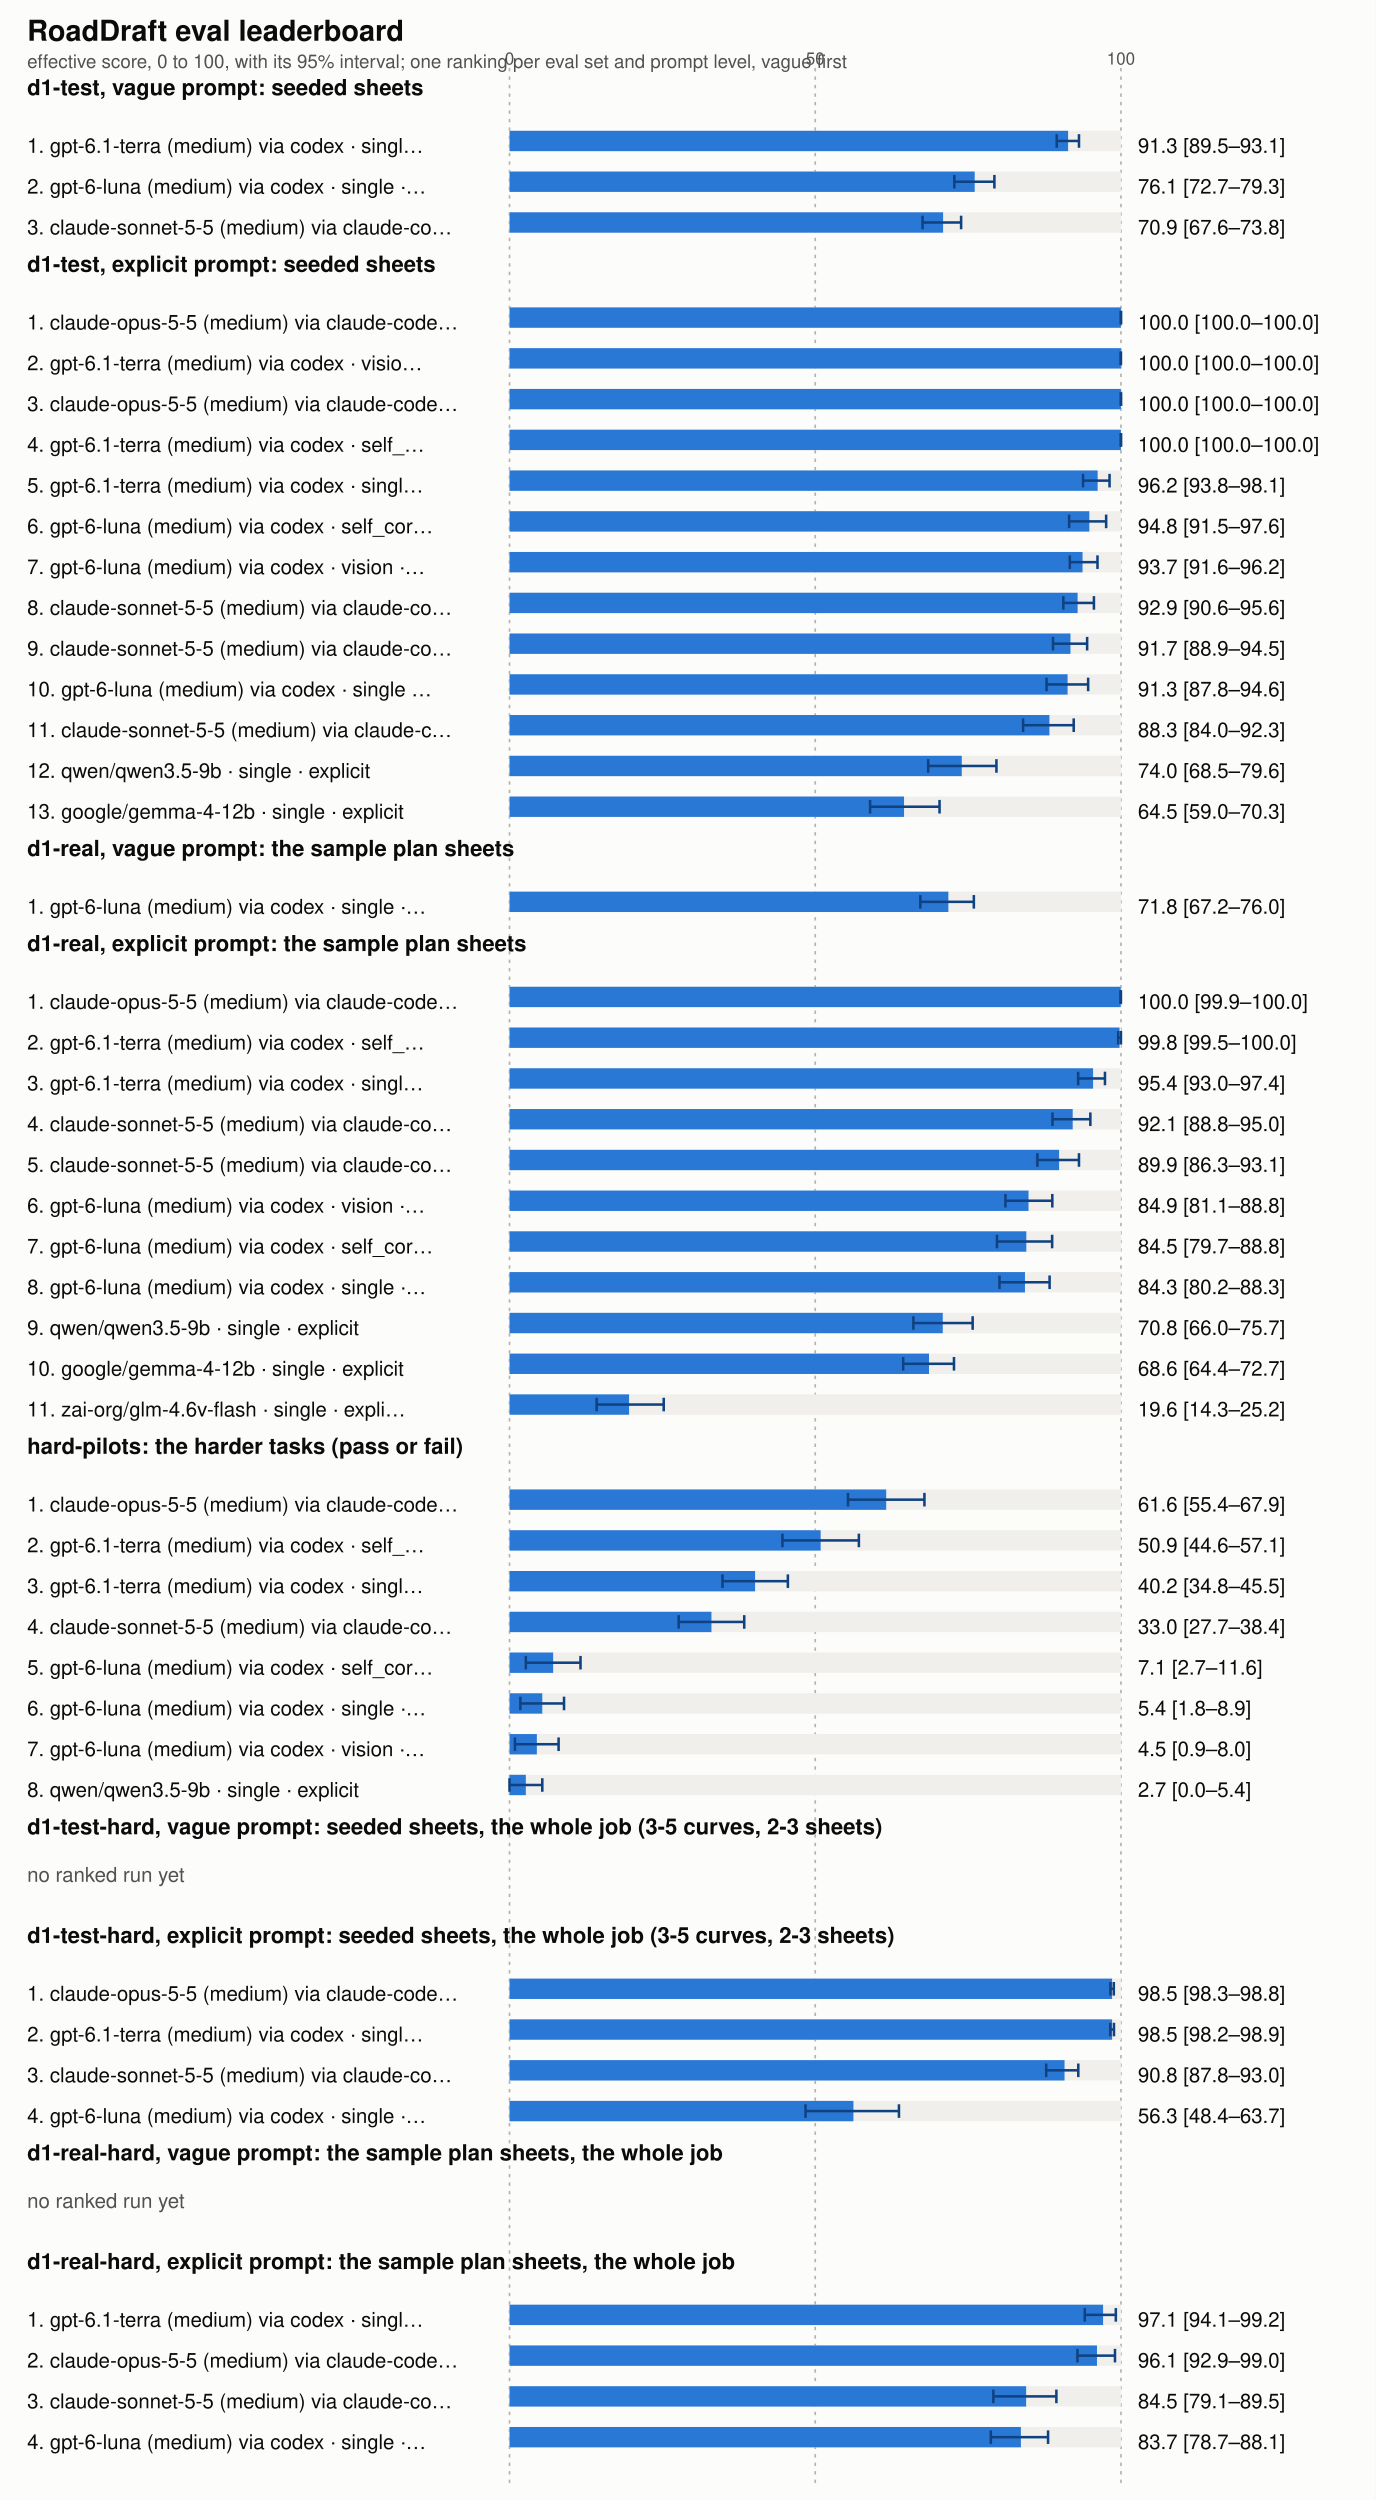
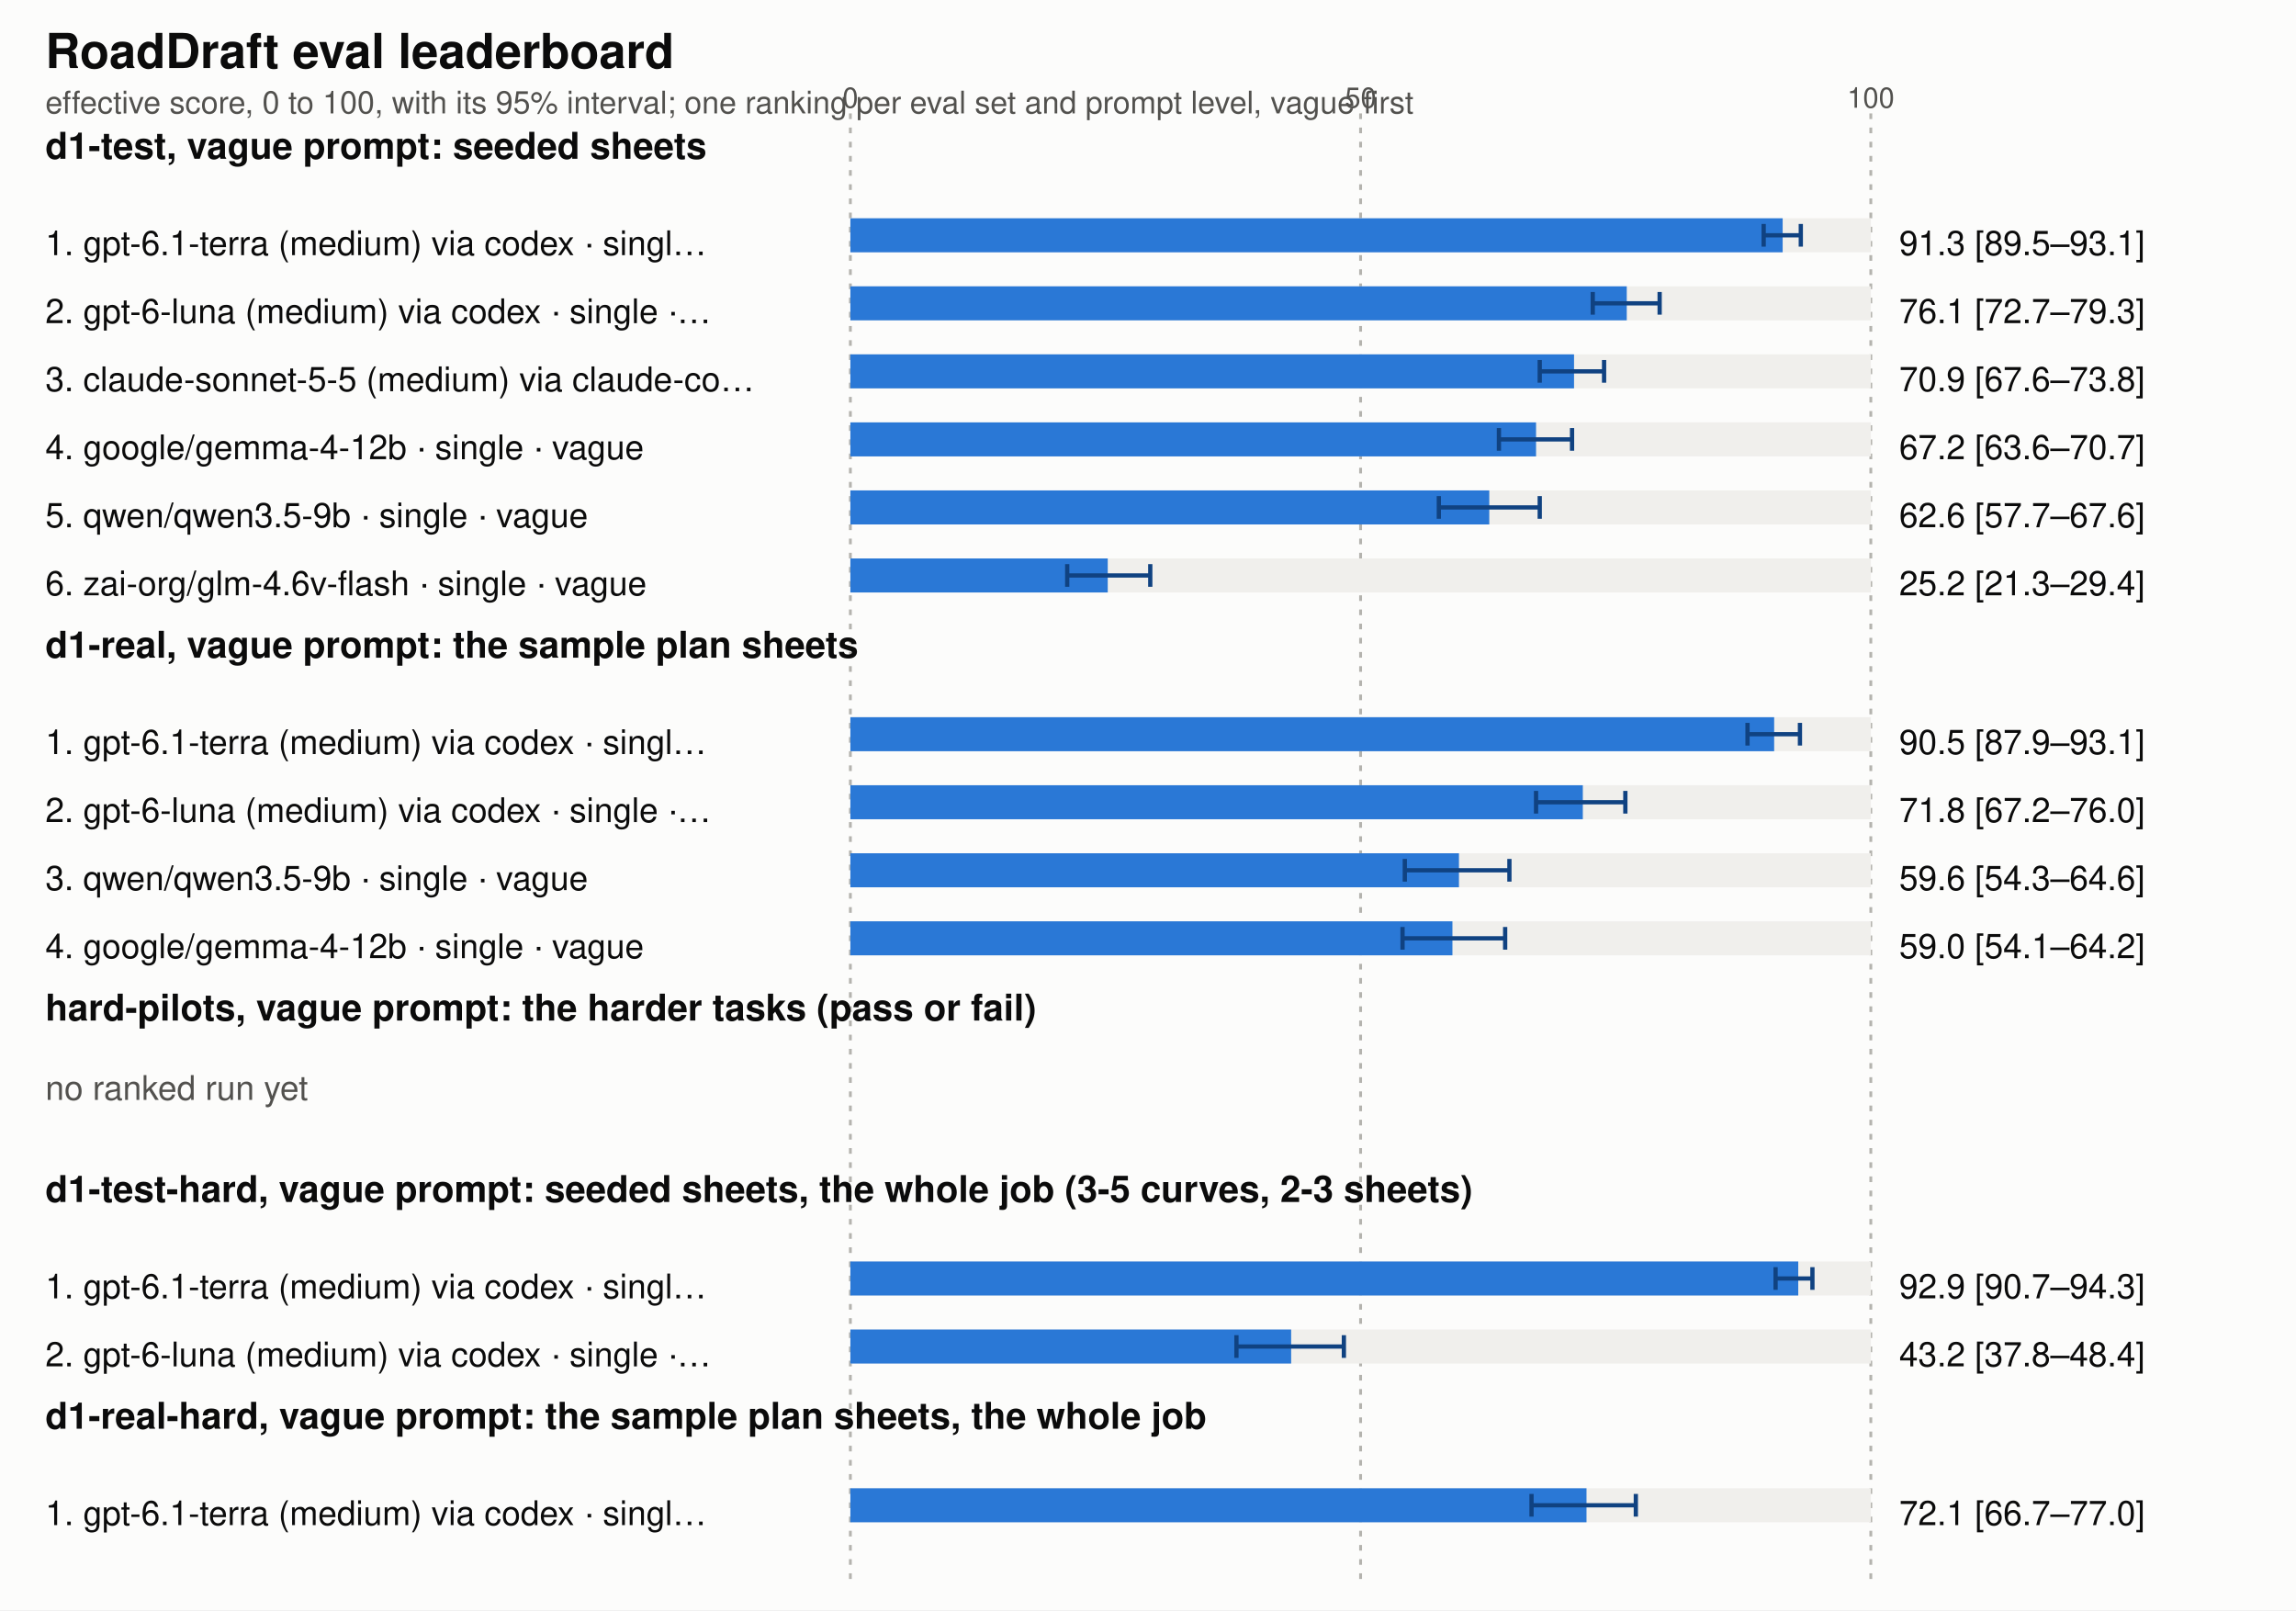
- <svg xmlns="http://www.w3.org/2000/svg" viewBox="0 0 810 1472" width="810" height="1472" role="img" aria-labelledby="title">
+ <svg xmlns="http://www.w3.org/2000/svg" viewBox="0 0 810 568" width="810" height="568" role="img" aria-labelledby="title">
  <style>
text { font-family: -apple-system, 'Segoe UI', Helvetica, Arial, sans-serif; }
.bg { fill: #fcfcfb; } .ink { fill: #0b0b0b; } .ink2 { fill: #52514e; } .rule { stroke: #b4b3ae; }
.track { fill: #f0efec; } .bar { fill: #2a78d6; } .ci { stroke: #104281; stroke-width: 1.5; }
@media (prefers-color-scheme: dark) {
  .bg { fill: #1a1a19; } .ink { fill: #ffffff; } .ink2 { fill: #c3c2b7; } .rule { stroke: #6b6a65; }
  .track { fill: #383835; } .bar { fill: #3987e5; } .ci { stroke: #b7d3f6; }
}
</style>
-   <rect class="bg" width="810" height="1472" />
+   <rect class="bg" width="810" height="568" />
  <text class="ink" x="16" y="24" font-size="17" font-weight="600">RoadDraft eval leaderboard</text>
  <text class="ink2" x="16" y="40" font-size="11">effective score, 0 to 100, with its 95% interval; one ranking per eval set and prompt level, vague first</text>
-   <line class="rule" x1="300" y1="40" x2="300" y2="1464" stroke-dasharray="2 3" />
-   <line class="rule" x1="480" y1="40" x2="480" y2="1464" stroke-dasharray="2 3" />
-   <line class="rule" x1="660" y1="40" x2="660" y2="1464" stroke-dasharray="2 3" />
+   <line class="rule" x1="300" y1="40" x2="300" y2="560" stroke-dasharray="2 3" />
+   <line class="rule" x1="480" y1="40" x2="480" y2="560" stroke-dasharray="2 3" />
+   <line class="rule" x1="660" y1="40" x2="660" y2="560" stroke-dasharray="2 3" />
  <text class="ink2" x="300" y="38" font-size="10" text-anchor="middle">0</text>
  <text class="ink2" x="480" y="38" font-size="10" text-anchor="middle">50</text>
  <text class="ink2" x="660" y="38" font-size="10" text-anchor="middle">100</text>
  <text class="ink" x="16" y="56" font-size="13" font-weight="600">d1-test, vague prompt: seeded sheets</text>
  <text class="ink" x="16" y="90" font-size="12">1. gpt-6.1-terra (medium) via codex · singl…</text>
  <rect class="track" x="300" y="77" width="360" height="12" />
  <rect class="bar" x="300" y="77" width="328.9" height="12" />
  <line class="ci" x1="622.2" y1="83" x2="635.3" y2="83" />
  <line class="ci" x1="622.2" y1="79" x2="622.2" y2="87" />
  <line class="ci" x1="635.3" y1="79" x2="635.3" y2="87" />
  <text class="ink" x="670" y="90" font-size="12">91.3 [89.5–93.1]</text>
  <text class="ink" x="16" y="114" font-size="12">2. gpt-6-luna (medium) via codex · single ·…</text>
  <rect class="track" x="300" y="101" width="360" height="12" />
  <rect class="bar" x="300" y="101" width="273.9" height="12" />
  <line class="ci" x1="561.9" y1="107" x2="585.5" y2="107" />
  <line class="ci" x1="561.9" y1="103" x2="561.9" y2="111" />
  <line class="ci" x1="585.5" y1="103" x2="585.5" y2="111" />
  <text class="ink" x="670" y="114" font-size="12">76.1 [72.7–79.3]</text>
  <text class="ink" x="16" y="138" font-size="12">3. claude-sonnet-5-5 (medium) via claude-co…</text>
  <rect class="track" x="300" y="125" width="360" height="12" />
  <rect class="bar" x="300" y="125" width="255.3" height="12" />
  <line class="ci" x1="543.2" y1="131" x2="565.9" y2="131" />
  <line class="ci" x1="543.2" y1="127" x2="543.2" y2="135" />
  <line class="ci" x1="565.9" y1="127" x2="565.9" y2="135" />
  <text class="ink" x="670" y="138" font-size="12">70.9 [67.6–73.8]</text>
-   <text class="ink" x="16" y="160" font-size="13" font-weight="600">d1-test, explicit prompt: seeded sheets</text>
-   <text class="ink" x="16" y="194" font-size="12">1. claude-opus-5-5 (medium) via claude-code…</text>
-   <rect class="track" x="300" y="181" width="360" height="12" />
-   <rect class="bar" x="300" y="181" width="360.0" height="12" />
-   <line class="ci" x1="660.0" y1="187" x2="660.0" y2="187" />
-   <line class="ci" x1="660.0" y1="183" x2="660.0" y2="191" />
-   <line class="ci" x1="660.0" y1="183" x2="660.0" y2="191" />
-   <text class="ink" x="670" y="194" font-size="12">100.0 [100.0–100.0]</text>
-   <text class="ink" x="16" y="218" font-size="12">2. gpt-6.1-terra (medium) via codex · visio…</text>
-   <rect class="track" x="300" y="205" width="360" height="12" />
-   <rect class="bar" x="300" y="205" width="360.0" height="12" />
-   <line class="ci" x1="659.9" y1="211" x2="660.0" y2="211" />
-   <line class="ci" x1="659.9" y1="207" x2="659.9" y2="215" />
-   <line class="ci" x1="660.0" y1="207" x2="660.0" y2="215" />
-   <text class="ink" x="670" y="218" font-size="12">100.0 [100.0–100.0]</text>
-   <text class="ink" x="16" y="242" font-size="12">3. claude-opus-5-5 (medium) via claude-code…</text>
-   <rect class="track" x="300" y="229" width="360" height="12" />
-   <rect class="bar" x="300" y="229" width="360.0" height="12" />
-   <line class="ci" x1="660.0" y1="235" x2="660.0" y2="235" />
-   <line class="ci" x1="660.0" y1="231" x2="660.0" y2="239" />
-   <line class="ci" x1="660.0" y1="231" x2="660.0" y2="239" />
-   <text class="ink" x="670" y="242" font-size="12">100.0 [100.0–100.0]</text>
-   <text class="ink" x="16" y="266" font-size="12">4. gpt-6.1-terra (medium) via codex · self_…</text>
+   <text class="ink" x="16" y="162" font-size="12">4. google/gemma-4-12b · single · vague</text>
+   <rect class="track" x="300" y="149" width="360" height="12" />
+   <rect class="bar" x="300" y="149" width="241.9" height="12" />
+   <line class="ci" x1="528.8" y1="155" x2="554.6" y2="155" />
+   <line class="ci" x1="528.8" y1="151" x2="528.8" y2="159" />
+   <line class="ci" x1="554.6" y1="151" x2="554.6" y2="159" />
+   <text class="ink" x="670" y="162" font-size="12">67.2 [63.6–70.7]</text>
+   <text class="ink" x="16" y="186" font-size="12">5. qwen/qwen3.5-9b · single · vague</text>
+   <rect class="track" x="300" y="173" width="360" height="12" />
+   <rect class="bar" x="300" y="173" width="225.4" height="12" />
+   <line class="ci" x1="507.6" y1="179" x2="543.2" y2="179" />
+   <line class="ci" x1="507.6" y1="175" x2="507.6" y2="183" />
+   <line class="ci" x1="543.2" y1="175" x2="543.2" y2="183" />
+   <text class="ink" x="670" y="186" font-size="12">62.6 [57.7–67.6]</text>
+   <text class="ink" x="16" y="210" font-size="12">6. zai-org/glm-4.6v-flash · single · vague</text>
+   <rect class="track" x="300" y="197" width="360" height="12" />
+   <rect class="bar" x="300" y="197" width="90.8" height="12" />
+   <line class="ci" x1="376.5" y1="203" x2="405.8" y2="203" />
+   <line class="ci" x1="376.5" y1="199" x2="376.5" y2="207" />
+   <line class="ci" x1="405.8" y1="199" x2="405.8" y2="207" />
+   <text class="ink" x="670" y="210" font-size="12">25.2 [21.3–29.4]</text>
+   <text class="ink" x="16" y="232" font-size="13" font-weight="600">d1-real, vague prompt: the sample plan sheets</text>
+   <text class="ink" x="16" y="266" font-size="12">1. gpt-6.1-terra (medium) via codex · singl…</text>
  <rect class="track" x="300" y="253" width="360" height="12" />
-   <rect class="bar" x="300" y="253" width="360.0" height="12" />
-   <line class="ci" x1="660.0" y1="259" x2="660.0" y2="259" />
-   <line class="ci" x1="660.0" y1="255" x2="660.0" y2="263" />
-   <line class="ci" x1="660.0" y1="255" x2="660.0" y2="263" />
-   <text class="ink" x="670" y="266" font-size="12">100.0 [100.0–100.0]</text>
-   <text class="ink" x="16" y="290" font-size="12">5. gpt-6.1-terra (medium) via codex · singl…</text>
+   <rect class="bar" x="300" y="253" width="325.9" height="12" />
+   <line class="ci" x1="616.5" y1="259" x2="635.0" y2="259" />
+   <line class="ci" x1="616.5" y1="255" x2="616.5" y2="263" />
+   <line class="ci" x1="635.0" y1="255" x2="635.0" y2="263" />
+   <text class="ink" x="670" y="266" font-size="12">90.5 [87.9–93.1]</text>
+   <text class="ink" x="16" y="290" font-size="12">2. gpt-6-luna (medium) via codex · single ·…</text>
  <rect class="track" x="300" y="277" width="360" height="12" />
-   <rect class="bar" x="300" y="277" width="346.3" height="12" />
-   <line class="ci" x1="637.7" y1="283" x2="653.3" y2="283" />
-   <line class="ci" x1="637.7" y1="279" x2="637.7" y2="287" />
-   <line class="ci" x1="653.3" y1="279" x2="653.3" y2="287" />
-   <text class="ink" x="670" y="290" font-size="12">96.2 [93.8–98.1]</text>
-   <text class="ink" x="16" y="314" font-size="12">6. gpt-6-luna (medium) via codex · self_cor…</text>
+   <rect class="bar" x="300" y="277" width="258.4" height="12" />
+   <line class="ci" x1="541.9" y1="283" x2="573.4" y2="283" />
+   <line class="ci" x1="541.9" y1="279" x2="541.9" y2="287" />
+   <line class="ci" x1="573.4" y1="279" x2="573.4" y2="287" />
+   <text class="ink" x="670" y="290" font-size="12">71.8 [67.2–76.0]</text>
+   <text class="ink" x="16" y="314" font-size="12">3. qwen/qwen3.5-9b · single · vague</text>
  <rect class="track" x="300" y="301" width="360" height="12" />
-   <rect class="bar" x="300" y="301" width="341.4" height="12" />
-   <line class="ci" x1="629.5" y1="307" x2="651.3" y2="307" />
-   <line class="ci" x1="629.5" y1="303" x2="629.5" y2="311" />
-   <line class="ci" x1="651.3" y1="303" x2="651.3" y2="311" />
-   <text class="ink" x="670" y="314" font-size="12">94.8 [91.5–97.6]</text>
-   <text class="ink" x="16" y="338" font-size="12">7. gpt-6-luna (medium) via codex · vision ·…</text>
+   <rect class="bar" x="300" y="301" width="214.7" height="12" />
+   <line class="ci" x1="495.6" y1="307" x2="532.5" y2="307" />
+   <line class="ci" x1="495.6" y1="303" x2="495.6" y2="311" />
+   <line class="ci" x1="532.5" y1="303" x2="532.5" y2="311" />
+   <text class="ink" x="670" y="314" font-size="12">59.6 [54.3–64.6]</text>
+   <text class="ink" x="16" y="338" font-size="12">4. google/gemma-4-12b · single · vague</text>
  <rect class="track" x="300" y="325" width="360" height="12" />
-   <rect class="bar" x="300" y="325" width="337.4" height="12" />
-   <line class="ci" x1="629.9" y1="331" x2="646.2" y2="331" />
-   <line class="ci" x1="629.9" y1="327" x2="629.9" y2="335" />
-   <line class="ci" x1="646.2" y1="327" x2="646.2" y2="335" />
-   <text class="ink" x="670" y="338" font-size="12">93.7 [91.6–96.2]</text>
-   <text class="ink" x="16" y="362" font-size="12">8. claude-sonnet-5-5 (medium) via claude-co…</text>
-   <rect class="track" x="300" y="349" width="360" height="12" />
-   <rect class="bar" x="300" y="349" width="334.5" height="12" />
-   <line class="ci" x1="626.1" y1="355" x2="644.1" y2="355" />
-   <line class="ci" x1="626.1" y1="351" x2="626.1" y2="359" />
-   <line class="ci" x1="644.1" y1="351" x2="644.1" y2="359" />
-   <text class="ink" x="670" y="362" font-size="12">92.9 [90.6–95.6]</text>
-   <text class="ink" x="16" y="386" font-size="12">9. claude-sonnet-5-5 (medium) via claude-co…</text>
-   <rect class="track" x="300" y="373" width="360" height="12" />
-   <rect class="bar" x="300" y="373" width="330.3" height="12" />
-   <line class="ci" x1="620.0" y1="379" x2="640.1" y2="379" />
-   <line class="ci" x1="620.0" y1="375" x2="620.0" y2="383" />
-   <line class="ci" x1="640.1" y1="375" x2="640.1" y2="383" />
-   <text class="ink" x="670" y="386" font-size="12">91.7 [88.9–94.5]</text>
-   <text class="ink" x="16" y="410" font-size="12">10. gpt-6-luna (medium) via codex · single …</text>
-   <rect class="track" x="300" y="397" width="360" height="12" />
-   <rect class="bar" x="300" y="397" width="328.6" height="12" />
-   <line class="ci" x1="616.2" y1="403" x2="640.7" y2="403" />
-   <line class="ci" x1="616.2" y1="399" x2="616.2" y2="407" />
-   <line class="ci" x1="640.7" y1="399" x2="640.7" y2="407" />
-   <text class="ink" x="670" y="410" font-size="12">91.3 [87.8–94.6]</text>
-   <text class="ink" x="16" y="434" font-size="12">11. claude-sonnet-5-5 (medium) via claude-c…</text>
-   <rect class="track" x="300" y="421" width="360" height="12" />
-   <rect class="bar" x="300" y="421" width="317.9" height="12" />
-   <line class="ci" x1="602.4" y1="427" x2="632.2" y2="427" />
-   <line class="ci" x1="602.4" y1="423" x2="602.4" y2="431" />
-   <line class="ci" x1="632.2" y1="423" x2="632.2" y2="431" />
-   <text class="ink" x="670" y="434" font-size="12">88.3 [84.0–92.3]</text>
-   <text class="ink" x="16" y="458" font-size="12">12. qwen/qwen3.5-9b · single · explicit</text>
+   <rect class="bar" x="300" y="325" width="212.4" height="12" />
+   <line class="ci" x1="494.8" y1="331" x2="531.0" y2="331" />
+   <line class="ci" x1="494.8" y1="327" x2="494.8" y2="335" />
+   <line class="ci" x1="531.0" y1="327" x2="531.0" y2="335" />
+   <text class="ink" x="670" y="338" font-size="12">59.0 [54.1–64.2]</text>
+   <text class="ink" x="16" y="360" font-size="13" font-weight="600">hard-pilots, vague prompt: the harder tasks (pass or fail)</text>
+   <text class="ink2" x="16" y="388" font-size="12">no ranked run yet</text>
+   <text class="ink" x="16" y="424" font-size="13" font-weight="600">d1-test-hard, vague prompt: seeded sheets, the whole job (3-5 curves, 2-3 sheets)</text>
+   <text class="ink" x="16" y="458" font-size="12">1. gpt-6.1-terra (medium) via codex · singl…</text>
  <rect class="track" x="300" y="445" width="360" height="12" />
-   <rect class="bar" x="300" y="445" width="266.3" height="12" />
-   <line class="ci" x1="546.5" y1="451" x2="586.7" y2="451" />
-   <line class="ci" x1="546.5" y1="447" x2="546.5" y2="455" />
-   <line class="ci" x1="586.7" y1="447" x2="586.7" y2="455" />
-   <text class="ink" x="670" y="458" font-size="12">74.0 [68.5–79.6]</text>
-   <text class="ink" x="16" y="482" font-size="12">13. google/gemma-4-12b · single · explicit</text>
+   <rect class="bar" x="300" y="445" width="334.4" height="12" />
+   <line class="ci" x1="626.4" y1="451" x2="639.4" y2="451" />
+   <line class="ci" x1="626.4" y1="447" x2="626.4" y2="455" />
+   <line class="ci" x1="639.4" y1="447" x2="639.4" y2="455" />
+   <text class="ink" x="670" y="458" font-size="12">92.9 [90.7–94.3]</text>
+   <text class="ink" x="16" y="482" font-size="12">2. gpt-6-luna (medium) via codex · single ·…</text>
  <rect class="track" x="300" y="469" width="360" height="12" />
-   <rect class="bar" x="300" y="469" width="232.3" height="12" />
-   <line class="ci" x1="512.3" y1="475" x2="553.2" y2="475" />
-   <line class="ci" x1="512.3" y1="471" x2="512.3" y2="479" />
-   <line class="ci" x1="553.2" y1="471" x2="553.2" y2="479" />
-   <text class="ink" x="670" y="482" font-size="12">64.5 [59.0–70.3]</text>
-   <text class="ink" x="16" y="504" font-size="13" font-weight="600">d1-real, vague prompt: the sample plan sheets</text>
-   <text class="ink" x="16" y="538" font-size="12">1. gpt-6-luna (medium) via codex · single ·…</text>
+   <rect class="bar" x="300" y="469" width="155.5" height="12" />
+   <line class="ci" x1="436.2" y1="475" x2="474.1" y2="475" />
+   <line class="ci" x1="436.2" y1="471" x2="436.2" y2="479" />
+   <line class="ci" x1="474.1" y1="471" x2="474.1" y2="479" />
+   <text class="ink" x="670" y="482" font-size="12">43.2 [37.8–48.4]</text>
+   <text class="ink" x="16" y="504" font-size="13" font-weight="600">d1-real-hard, vague prompt: the sample plan sheets, the whole job</text>
+   <text class="ink" x="16" y="538" font-size="12">1. gpt-6.1-terra (medium) via codex · singl…</text>
  <rect class="track" x="300" y="525" width="360" height="12" />
-   <rect class="bar" x="300" y="525" width="258.4" height="12" />
-   <line class="ci" x1="541.9" y1="531" x2="573.4" y2="531" />
-   <line class="ci" x1="541.9" y1="527" x2="541.9" y2="535" />
-   <line class="ci" x1="573.4" y1="527" x2="573.4" y2="535" />
-   <text class="ink" x="670" y="538" font-size="12">71.8 [67.2–76.0]</text>
-   <text class="ink" x="16" y="560" font-size="13" font-weight="600">d1-real, explicit prompt: the sample plan sheets</text>
-   <text class="ink" x="16" y="594" font-size="12">1. claude-opus-5-5 (medium) via claude-code…</text>
-   <rect class="track" x="300" y="581" width="360" height="12" />
-   <rect class="bar" x="300" y="581" width="359.9" height="12" />
-   <line class="ci" x1="659.8" y1="587" x2="660.0" y2="587" />
-   <line class="ci" x1="659.8" y1="583" x2="659.8" y2="591" />
-   <line class="ci" x1="660.0" y1="583" x2="660.0" y2="591" />
-   <text class="ink" x="670" y="594" font-size="12">100.0 [99.9–100.0]</text>
-   <text class="ink" x="16" y="618" font-size="12">2. gpt-6.1-terra (medium) via codex · self_…</text>
-   <rect class="track" x="300" y="605" width="360" height="12" />
-   <rect class="bar" x="300" y="605" width="359.2" height="12" />
-   <line class="ci" x1="658.4" y1="611" x2="660.0" y2="611" />
-   <line class="ci" x1="658.4" y1="607" x2="658.4" y2="615" />
-   <line class="ci" x1="660.0" y1="607" x2="660.0" y2="615" />
-   <text class="ink" x="670" y="618" font-size="12">99.8 [99.5–100.0]</text>
-   <text class="ink" x="16" y="642" font-size="12">3. gpt-6.1-terra (medium) via codex · singl…</text>
-   <rect class="track" x="300" y="629" width="360" height="12" />
-   <rect class="bar" x="300" y="629" width="343.6" height="12" />
-   <line class="ci" x1="634.8" y1="635" x2="650.6" y2="635" />
-   <line class="ci" x1="634.8" y1="631" x2="634.8" y2="639" />
-   <line class="ci" x1="650.6" y1="631" x2="650.6" y2="639" />
-   <text class="ink" x="670" y="642" font-size="12">95.4 [93.0–97.4]</text>
-   <text class="ink" x="16" y="666" font-size="12">4. claude-sonnet-5-5 (medium) via claude-co…</text>
-   <rect class="track" x="300" y="653" width="360" height="12" />
-   <rect class="bar" x="300" y="653" width="331.6" height="12" />
-   <line class="ci" x1="619.7" y1="659" x2="642.0" y2="659" />
-   <line class="ci" x1="619.7" y1="655" x2="619.7" y2="663" />
-   <line class="ci" x1="642.0" y1="655" x2="642.0" y2="663" />
-   <text class="ink" x="670" y="666" font-size="12">92.1 [88.8–95.0]</text>
-   <text class="ink" x="16" y="690" font-size="12">5. claude-sonnet-5-5 (medium) via claude-co…</text>
-   <rect class="track" x="300" y="677" width="360" height="12" />
-   <rect class="bar" x="300" y="677" width="323.6" height="12" />
-   <line class="ci" x1="610.8" y1="683" x2="635.3" y2="683" />
-   <line class="ci" x1="610.8" y1="679" x2="610.8" y2="687" />
-   <line class="ci" x1="635.3" y1="679" x2="635.3" y2="687" />
-   <text class="ink" x="670" y="690" font-size="12">89.9 [86.3–93.1]</text>
-   <text class="ink" x="16" y="714" font-size="12">6. gpt-6-luna (medium) via codex · vision ·…</text>
-   <rect class="track" x="300" y="701" width="360" height="12" />
-   <rect class="bar" x="300" y="701" width="305.6" height="12" />
-   <line class="ci" x1="592.0" y1="707" x2="619.6" y2="707" />
-   <line class="ci" x1="592.0" y1="703" x2="592.0" y2="711" />
-   <line class="ci" x1="619.6" y1="703" x2="619.6" y2="711" />
-   <text class="ink" x="670" y="714" font-size="12">84.9 [81.1–88.8]</text>
-   <text class="ink" x="16" y="738" font-size="12">7. gpt-6-luna (medium) via codex · self_cor…</text>
-   <rect class="track" x="300" y="725" width="360" height="12" />
-   <rect class="bar" x="300" y="725" width="304.3" height="12" />
-   <line class="ci" x1="587.0" y1="731" x2="619.5" y2="731" />
-   <line class="ci" x1="587.0" y1="727" x2="587.0" y2="735" />
-   <line class="ci" x1="619.5" y1="727" x2="619.5" y2="735" />
-   <text class="ink" x="670" y="738" font-size="12">84.5 [79.7–88.8]</text>
-   <text class="ink" x="16" y="762" font-size="12">8. gpt-6-luna (medium) via codex · single ·…</text>
-   <rect class="track" x="300" y="749" width="360" height="12" />
-   <rect class="bar" x="300" y="749" width="303.5" height="12" />
-   <line class="ci" x1="588.5" y1="755" x2="618.0" y2="755" />
-   <line class="ci" x1="588.5" y1="751" x2="588.5" y2="759" />
-   <line class="ci" x1="618.0" y1="751" x2="618.0" y2="759" />
-   <text class="ink" x="670" y="762" font-size="12">84.3 [80.2–88.3]</text>
-   <text class="ink" x="16" y="786" font-size="12">9. qwen/qwen3.5-9b · single · explicit</text>
-   <rect class="track" x="300" y="773" width="360" height="12" />
-   <rect class="bar" x="300" y="773" width="255.1" height="12" />
-   <line class="ci" x1="537.8" y1="779" x2="572.7" y2="779" />
-   <line class="ci" x1="537.8" y1="775" x2="537.8" y2="783" />
-   <line class="ci" x1="572.7" y1="775" x2="572.7" y2="783" />
-   <text class="ink" x="670" y="786" font-size="12">70.8 [66.0–75.7]</text>
-   <text class="ink" x="16" y="810" font-size="12">10. google/gemma-4-12b · single · explicit</text>
-   <rect class="track" x="300" y="797" width="360" height="12" />
-   <rect class="bar" x="300" y="797" width="247.0" height="12" />
-   <line class="ci" x1="531.8" y1="803" x2="561.7" y2="803" />
-   <line class="ci" x1="531.8" y1="799" x2="531.8" y2="807" />
-   <line class="ci" x1="561.7" y1="799" x2="561.7" y2="807" />
-   <text class="ink" x="670" y="810" font-size="12">68.6 [64.4–72.7]</text>
-   <text class="ink" x="16" y="834" font-size="12">11. zai-org/glm-4.6v-flash · single · expli…</text>
-   <rect class="track" x="300" y="821" width="360" height="12" />
-   <rect class="bar" x="300" y="821" width="70.4" height="12" />
-   <line class="ci" x1="351.3" y1="827" x2="390.8" y2="827" />
-   <line class="ci" x1="351.3" y1="823" x2="351.3" y2="831" />
-   <line class="ci" x1="390.8" y1="823" x2="390.8" y2="831" />
-   <text class="ink" x="670" y="834" font-size="12">19.6 [14.3–25.2]</text>
-   <text class="ink" x="16" y="856" font-size="13" font-weight="600">hard-pilots: the harder tasks (pass or fail)</text>
-   <text class="ink" x="16" y="890" font-size="12">1. claude-opus-5-5 (medium) via claude-code…</text>
-   <rect class="track" x="300" y="877" width="360" height="12" />
-   <rect class="bar" x="300" y="877" width="221.8" height="12" />
-   <line class="ci" x1="499.3" y1="883" x2="544.3" y2="883" />
-   <line class="ci" x1="499.3" y1="879" x2="499.3" y2="887" />
-   <line class="ci" x1="544.3" y1="879" x2="544.3" y2="887" />
-   <text class="ink" x="670" y="890" font-size="12">61.6 [55.4–67.9]</text>
-   <text class="ink" x="16" y="914" font-size="12">2. gpt-6.1-terra (medium) via codex · self_…</text>
-   <rect class="track" x="300" y="901" width="360" height="12" />
-   <rect class="bar" x="300" y="901" width="183.2" height="12" />
-   <line class="ci" x1="460.7" y1="907" x2="505.7" y2="907" />
-   <line class="ci" x1="460.7" y1="903" x2="460.7" y2="911" />
-   <line class="ci" x1="505.7" y1="903" x2="505.7" y2="911" />
-   <text class="ink" x="670" y="914" font-size="12">50.9 [44.6–57.1]</text>
-   <text class="ink" x="16" y="938" font-size="12">3. gpt-6.1-terra (medium) via codex · singl…</text>
-   <rect class="track" x="300" y="925" width="360" height="12" />
-   <rect class="bar" x="300" y="925" width="144.6" height="12" />
-   <line class="ci" x1="425.4" y1="931" x2="463.9" y2="931" />
-   <line class="ci" x1="425.4" y1="927" x2="425.4" y2="935" />
-   <line class="ci" x1="463.9" y1="927" x2="463.9" y2="935" />
-   <text class="ink" x="670" y="938" font-size="12">40.2 [34.8–45.5]</text>
-   <text class="ink" x="16" y="962" font-size="12">4. claude-sonnet-5-5 (medium) via claude-co…</text>
-   <rect class="track" x="300" y="949" width="360" height="12" />
-   <rect class="bar" x="300" y="949" width="118.9" height="12" />
-   <line class="ci" x1="399.6" y1="955" x2="438.2" y2="955" />
-   <line class="ci" x1="399.6" y1="951" x2="399.6" y2="959" />
-   <line class="ci" x1="438.2" y1="951" x2="438.2" y2="959" />
-   <text class="ink" x="670" y="962" font-size="12">33.0 [27.7–38.4]</text>
-   <text class="ink" x="16" y="986" font-size="12">5. gpt-6-luna (medium) via codex · self_cor…</text>
-   <rect class="track" x="300" y="973" width="360" height="12" />
-   <rect class="bar" x="300" y="973" width="25.7" height="12" />
-   <line class="ci" x1="309.6" y1="979" x2="341.8" y2="979" />
-   <line class="ci" x1="309.6" y1="975" x2="309.6" y2="983" />
-   <line class="ci" x1="341.8" y1="975" x2="341.8" y2="983" />
-   <text class="ink" x="670" y="986" font-size="12">7.1 [2.7–11.6]</text>
-   <text class="ink" x="16" y="1010" font-size="12">6. gpt-6-luna (medium) via codex · single ·…</text>
-   <rect class="track" x="300" y="997" width="360" height="12" />
-   <rect class="bar" x="300" y="997" width="19.3" height="12" />
-   <line class="ci" x1="306.4" y1="1003" x2="332.1" y2="1003" />
-   <line class="ci" x1="306.4" y1="999" x2="306.4" y2="1007" />
-   <line class="ci" x1="332.1" y1="999" x2="332.1" y2="1007" />
-   <text class="ink" x="670" y="1010" font-size="12">5.4 [1.8–8.9]</text>
-   <text class="ink" x="16" y="1034" font-size="12">7. gpt-6-luna (medium) via codex · vision ·…</text>
-   <rect class="track" x="300" y="1021" width="360" height="12" />
-   <rect class="bar" x="300" y="1021" width="16.1" height="12" />
-   <line class="ci" x1="303.2" y1="1027" x2="328.9" y2="1027" />
-   <line class="ci" x1="303.2" y1="1023" x2="303.2" y2="1031" />
-   <line class="ci" x1="328.9" y1="1023" x2="328.9" y2="1031" />
-   <text class="ink" x="670" y="1034" font-size="12">4.5 [0.9–8.0]</text>
-   <text class="ink" x="16" y="1058" font-size="12">8. qwen/qwen3.5-9b · single · explicit</text>
-   <rect class="track" x="300" y="1045" width="360" height="12" />
-   <rect class="bar" x="300" y="1045" width="9.6" height="12" />
-   <line class="ci" x1="300.0" y1="1051" x2="319.3" y2="1051" />
-   <line class="ci" x1="300.0" y1="1047" x2="300.0" y2="1055" />
-   <line class="ci" x1="319.3" y1="1047" x2="319.3" y2="1055" />
-   <text class="ink" x="670" y="1058" font-size="12">2.7 [0.0–5.4]</text>
-   <text class="ink" x="16" y="1080" font-size="13" font-weight="600">d1-test-hard, vague prompt: seeded sheets, the whole job (3-5 curves, 2-3 sheets)</text>
-   <text class="ink2" x="16" y="1108" font-size="12">no ranked run yet</text>
-   <text class="ink" x="16" y="1144" font-size="13" font-weight="600">d1-test-hard, explicit prompt: seeded sheets, the whole job (3-5 curves, 2-3 sheets)</text>
-   <text class="ink" x="16" y="1178" font-size="12">1. claude-opus-5-5 (medium) via claude-code…</text>
-   <rect class="track" x="300" y="1165" width="360" height="12" />
-   <rect class="bar" x="300" y="1165" width="354.8" height="12" />
-   <line class="ci" x1="653.8" y1="1171" x2="655.8" y2="1171" />
-   <line class="ci" x1="653.8" y1="1167" x2="653.8" y2="1175" />
-   <line class="ci" x1="655.8" y1="1167" x2="655.8" y2="1175" />
-   <text class="ink" x="670" y="1178" font-size="12">98.5 [98.3–98.8]</text>
-   <text class="ink" x="16" y="1202" font-size="12">2. gpt-6.1-terra (medium) via codex · singl…</text>
-   <rect class="track" x="300" y="1189" width="360" height="12" />
-   <rect class="bar" x="300" y="1189" width="354.8" height="12" />
-   <line class="ci" x1="653.7" y1="1195" x2="655.9" y2="1195" />
-   <line class="ci" x1="653.7" y1="1191" x2="653.7" y2="1199" />
-   <line class="ci" x1="655.9" y1="1191" x2="655.9" y2="1199" />
-   <text class="ink" x="670" y="1202" font-size="12">98.5 [98.2–98.9]</text>
-   <text class="ink" x="16" y="1226" font-size="12">3. claude-sonnet-5-5 (medium) via claude-co…</text>
-   <rect class="track" x="300" y="1213" width="360" height="12" />
-   <rect class="bar" x="300" y="1213" width="326.8" height="12" />
-   <line class="ci" x1="616.0" y1="1219" x2="634.9" y2="1219" />
-   <line class="ci" x1="616.0" y1="1215" x2="616.0" y2="1223" />
-   <line class="ci" x1="634.9" y1="1215" x2="634.9" y2="1223" />
-   <text class="ink" x="670" y="1226" font-size="12">90.8 [87.8–93.0]</text>
-   <text class="ink" x="16" y="1250" font-size="12">4. gpt-6-luna (medium) via codex · single ·…</text>
-   <rect class="track" x="300" y="1237" width="360" height="12" />
-   <rect class="bar" x="300" y="1237" width="202.5" height="12" />
-   <line class="ci" x1="474.3" y1="1243" x2="529.3" y2="1243" />
-   <line class="ci" x1="474.3" y1="1239" x2="474.3" y2="1247" />
-   <line class="ci" x1="529.3" y1="1239" x2="529.3" y2="1247" />
-   <text class="ink" x="670" y="1250" font-size="12">56.3 [48.4–63.7]</text>
-   <text class="ink" x="16" y="1272" font-size="13" font-weight="600">d1-real-hard, vague prompt: the sample plan sheets, the whole job</text>
-   <text class="ink2" x="16" y="1300" font-size="12">no ranked run yet</text>
-   <text class="ink" x="16" y="1336" font-size="13" font-weight="600">d1-real-hard, explicit prompt: the sample plan sheets, the whole job</text>
-   <text class="ink" x="16" y="1370" font-size="12">1. gpt-6.1-terra (medium) via codex · singl…</text>
-   <rect class="track" x="300" y="1357" width="360" height="12" />
-   <rect class="bar" x="300" y="1357" width="349.5" height="12" />
-   <line class="ci" x1="638.7" y1="1363" x2="657.0" y2="1363" />
-   <line class="ci" x1="638.7" y1="1359" x2="638.7" y2="1367" />
-   <line class="ci" x1="657.0" y1="1359" x2="657.0" y2="1367" />
-   <text class="ink" x="670" y="1370" font-size="12">97.1 [94.1–99.2]</text>
-   <text class="ink" x="16" y="1394" font-size="12">2. claude-opus-5-5 (medium) via claude-code…</text>
-   <rect class="track" x="300" y="1381" width="360" height="12" />
-   <rect class="bar" x="300" y="1381" width="345.9" height="12" />
-   <line class="ci" x1="634.4" y1="1387" x2="656.5" y2="1387" />
-   <line class="ci" x1="634.4" y1="1383" x2="634.4" y2="1391" />
-   <line class="ci" x1="656.5" y1="1383" x2="656.5" y2="1391" />
-   <text class="ink" x="670" y="1394" font-size="12">96.1 [92.9–99.0]</text>
-   <text class="ink" x="16" y="1418" font-size="12">3. claude-sonnet-5-5 (medium) via claude-co…</text>
-   <rect class="track" x="300" y="1405" width="360" height="12" />
-   <rect class="bar" x="300" y="1405" width="304.2" height="12" />
-   <line class="ci" x1="584.9" y1="1411" x2="622.0" y2="1411" />
-   <line class="ci" x1="584.9" y1="1407" x2="584.9" y2="1415" />
-   <line class="ci" x1="622.0" y1="1407" x2="622.0" y2="1415" />
-   <text class="ink" x="670" y="1418" font-size="12">84.5 [79.1–89.5]</text>
-   <text class="ink" x="16" y="1442" font-size="12">4. gpt-6-luna (medium) via codex · single ·…</text>
-   <rect class="track" x="300" y="1429" width="360" height="12" />
-   <rect class="bar" x="300" y="1429" width="301.1" height="12" />
-   <line class="ci" x1="583.4" y1="1435" x2="617.1" y2="1435" />
-   <line class="ci" x1="583.4" y1="1431" x2="583.4" y2="1439" />
-   <line class="ci" x1="617.1" y1="1431" x2="617.1" y2="1439" />
-   <text class="ink" x="670" y="1442" font-size="12">83.7 [78.7–88.1]</text>
+   <rect class="bar" x="300" y="525" width="259.7" height="12" />
+   <line class="ci" x1="540.3" y1="531" x2="577.1" y2="531" />
+   <line class="ci" x1="540.3" y1="527" x2="540.3" y2="535" />
+   <line class="ci" x1="577.1" y1="527" x2="577.1" y2="535" />
+   <text class="ink" x="670" y="538" font-size="12">72.1 [66.7–77.0]</text>
</svg>
